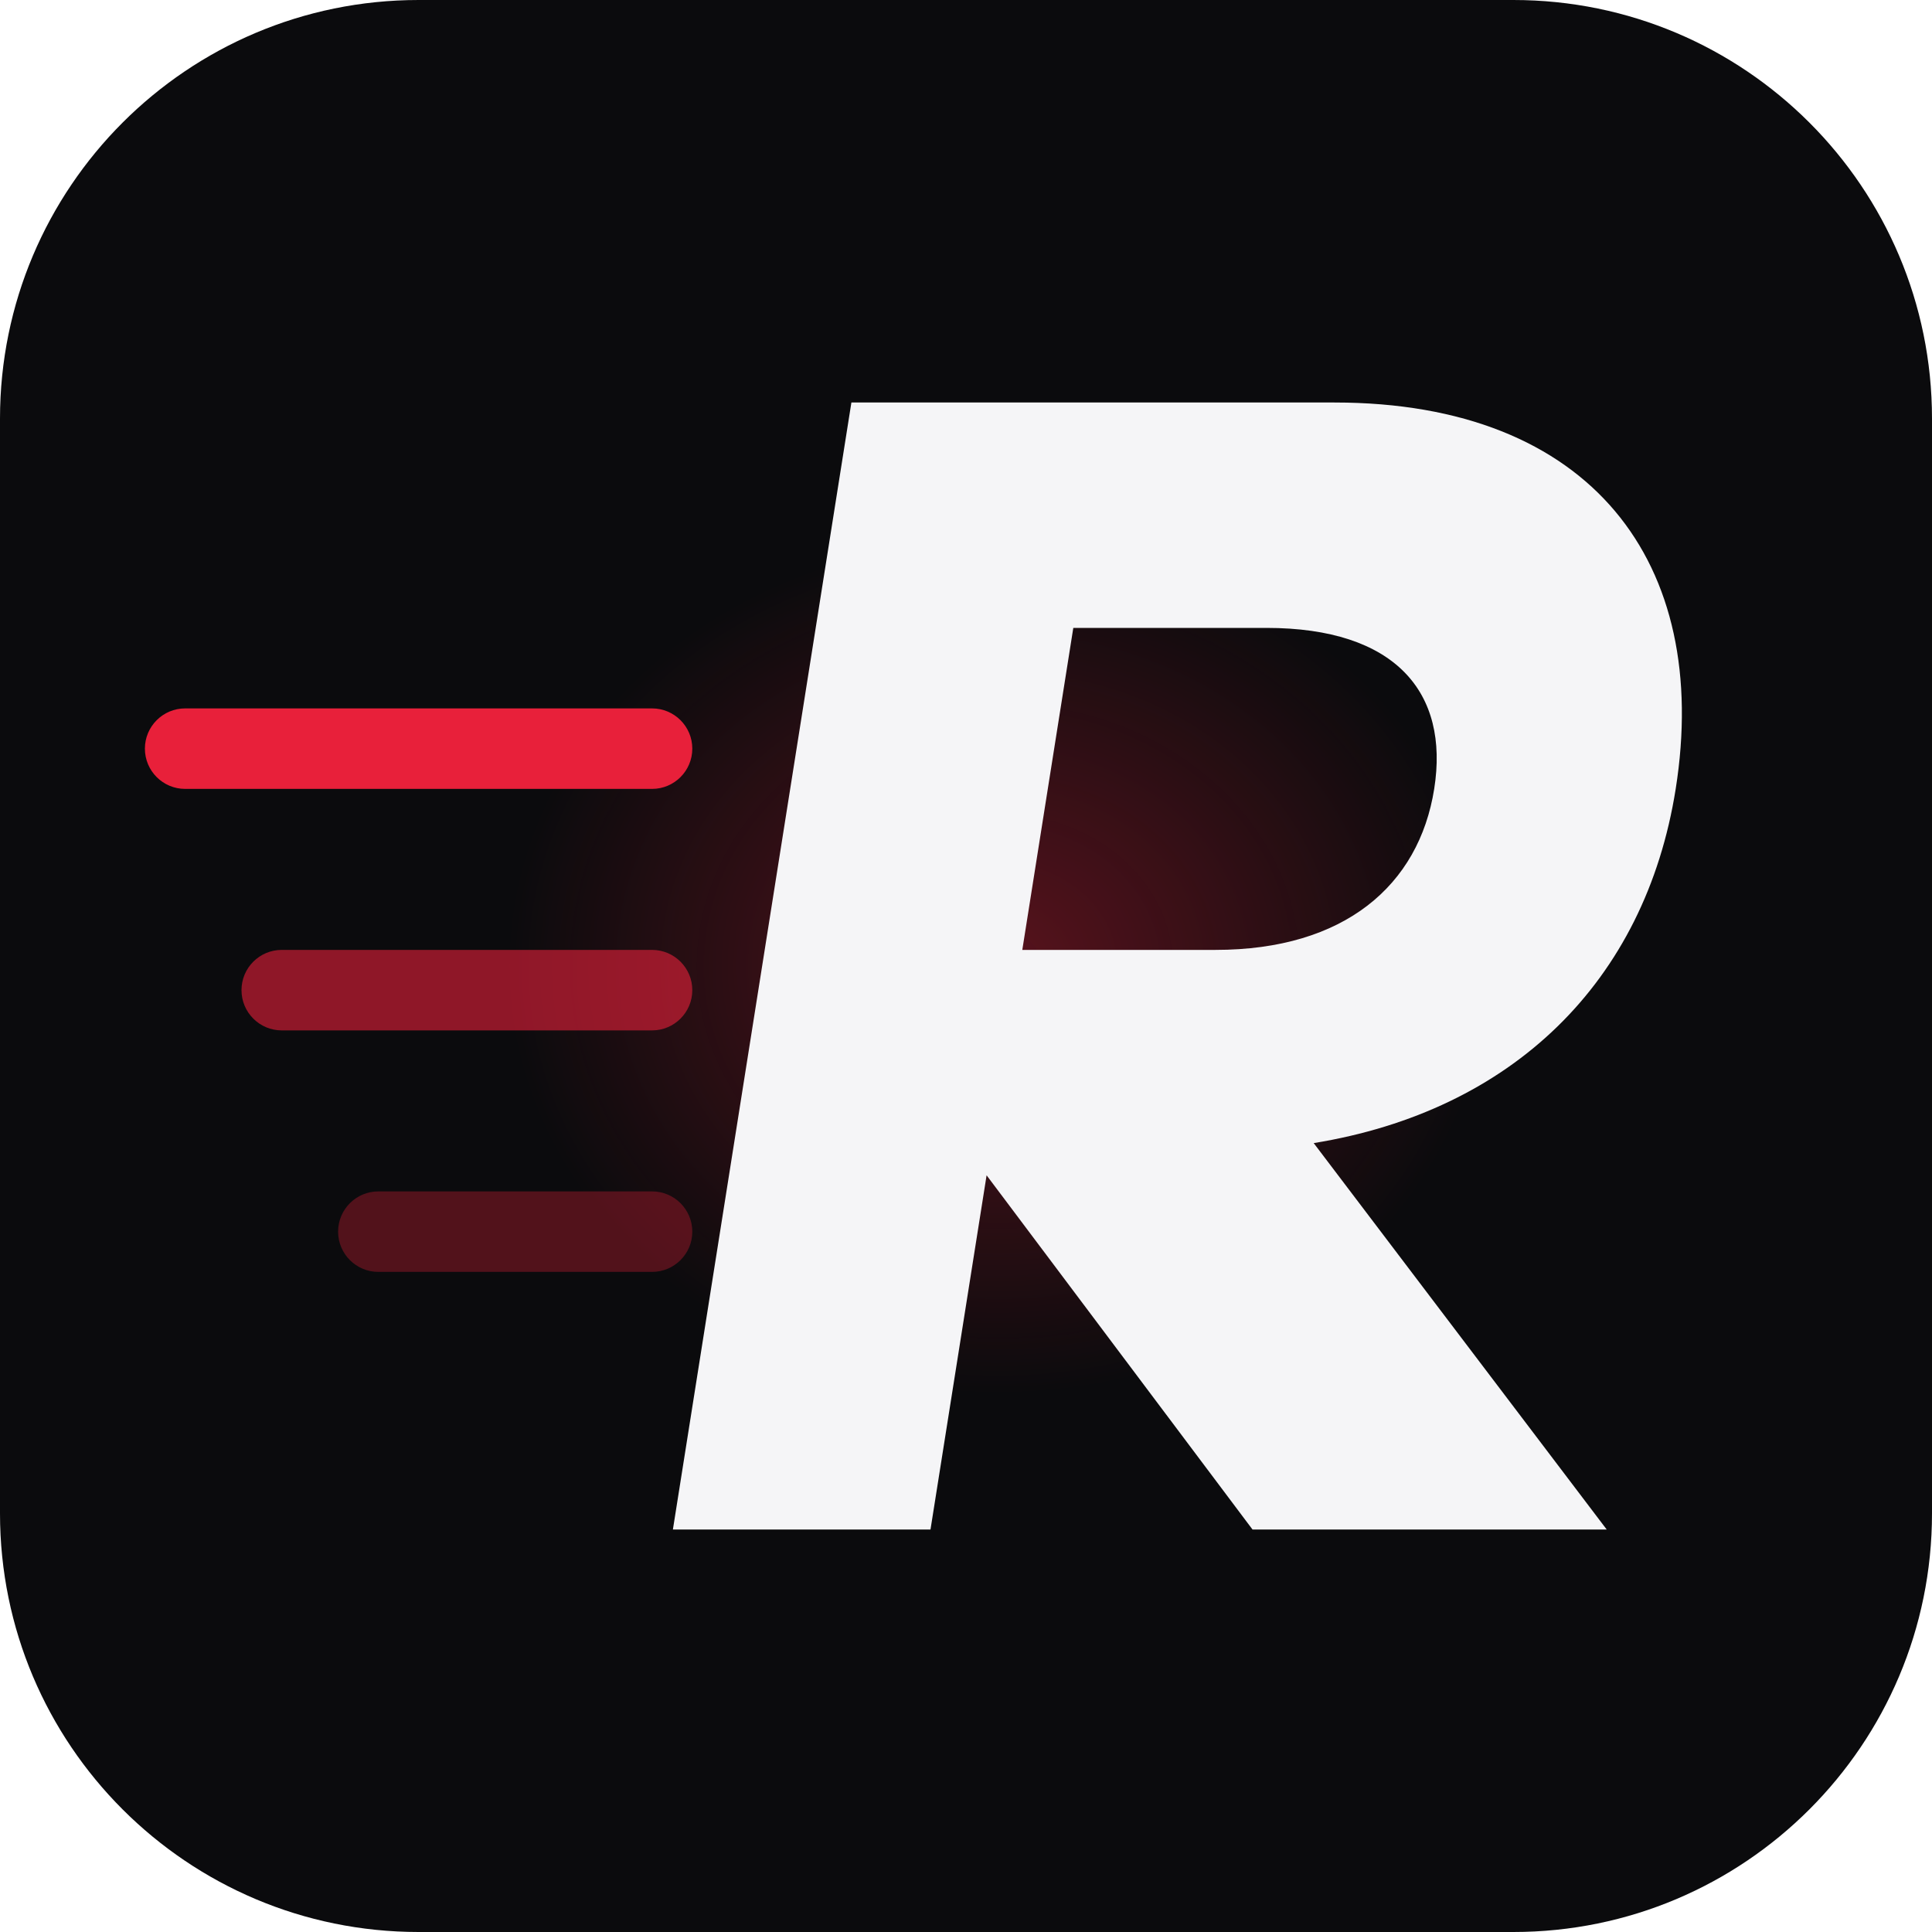
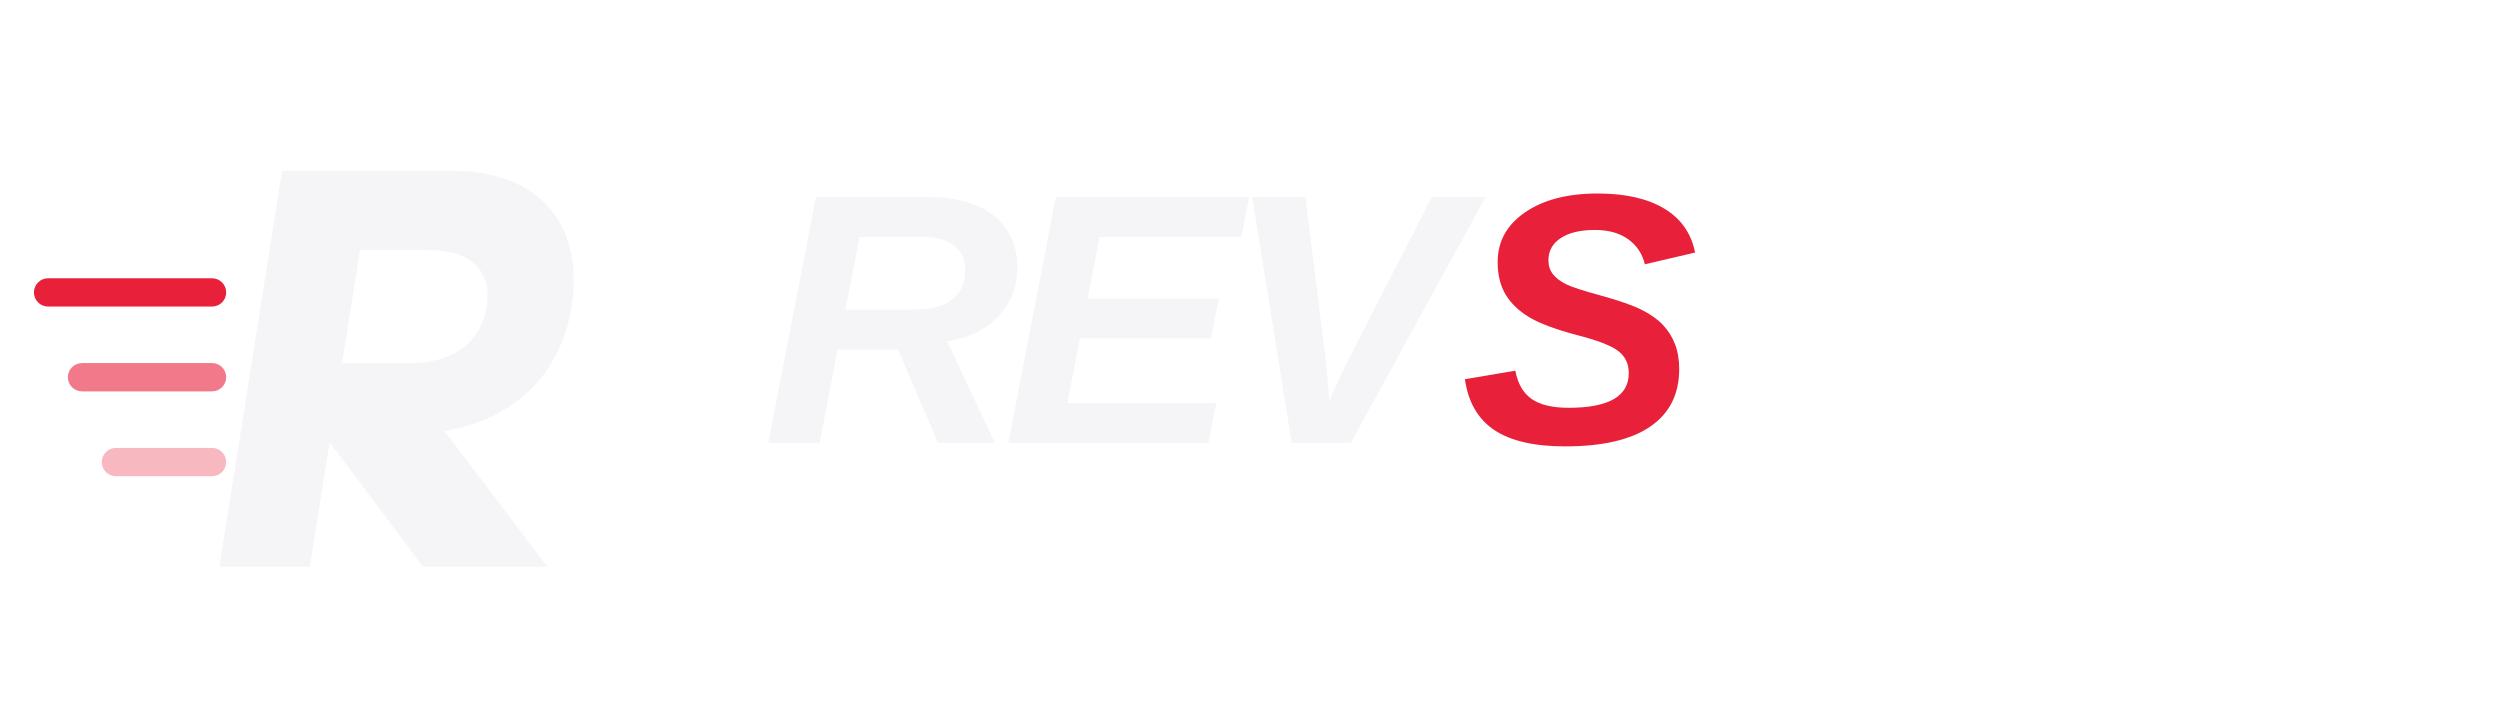
- <svg xmlns="http://www.w3.org/2000/svg" viewBox="0 0 120 120">
-   <defs>
-     <radialGradient id="g" cx="50%" cy="50%" r="55%">
-       <stop offset="0%" stop-color="#E8203A" stop-opacity="0.35" />
-       <stop offset="60%" stop-color="#E8203A" stop-opacity="0" />
-     </radialGradient>
-   </defs>
-   <rect width="120" height="120" rx="26" fill="#0b0b0d" />
-   <ellipse cx="62" cy="60" rx="46" ry="40" fill="url(#g)" />
-   <g transform="translate(3 -1)">
+ <svg xmlns="http://www.w3.org/2000/svg" viewBox="0 0 420 120" width="420" height="120">
+   <g transform="translate(0 4) scale(0.95)">
    <rect x="6" y="45" width="34" height="5" rx="2.5" fill="#E8203A" />
    <rect x="12" y="60" width="28" height="5" rx="2.5" fill="#E8203A" opacity="0.6" />
    <rect x="18" y="75" width="22" height="5" rx="2.5" fill="#E8203A" opacity="0.32" />
    <g transform="skewX(-9) translate(14 0)" fill="#F5F5F7" fill-rule="evenodd">
      <path d="M 40 26 L 70 26 C 86 26 95 36 95 50 C 95 62 88 70 76 72 L 98 96 L 76 96 L 56 74 L 56 96 L 40 96 Z M 56 40 L 68 40 C 76 40 80 44 80 50 C 80 56 76 60 68 60 L 56 60 Z" />
    </g>
  </g>
+   <g transform="translate(128 30)">
+     <text x="0" y="44.4" font-family="Arial, Helvetica, sans-serif" font-weight="900" font-style="italic" font-size="60" letter-spacing="-3" fill="#F5F5F7">REV<tspan fill="#E8203A">S</tspan>
+     </text>
+   </g>
</svg>
